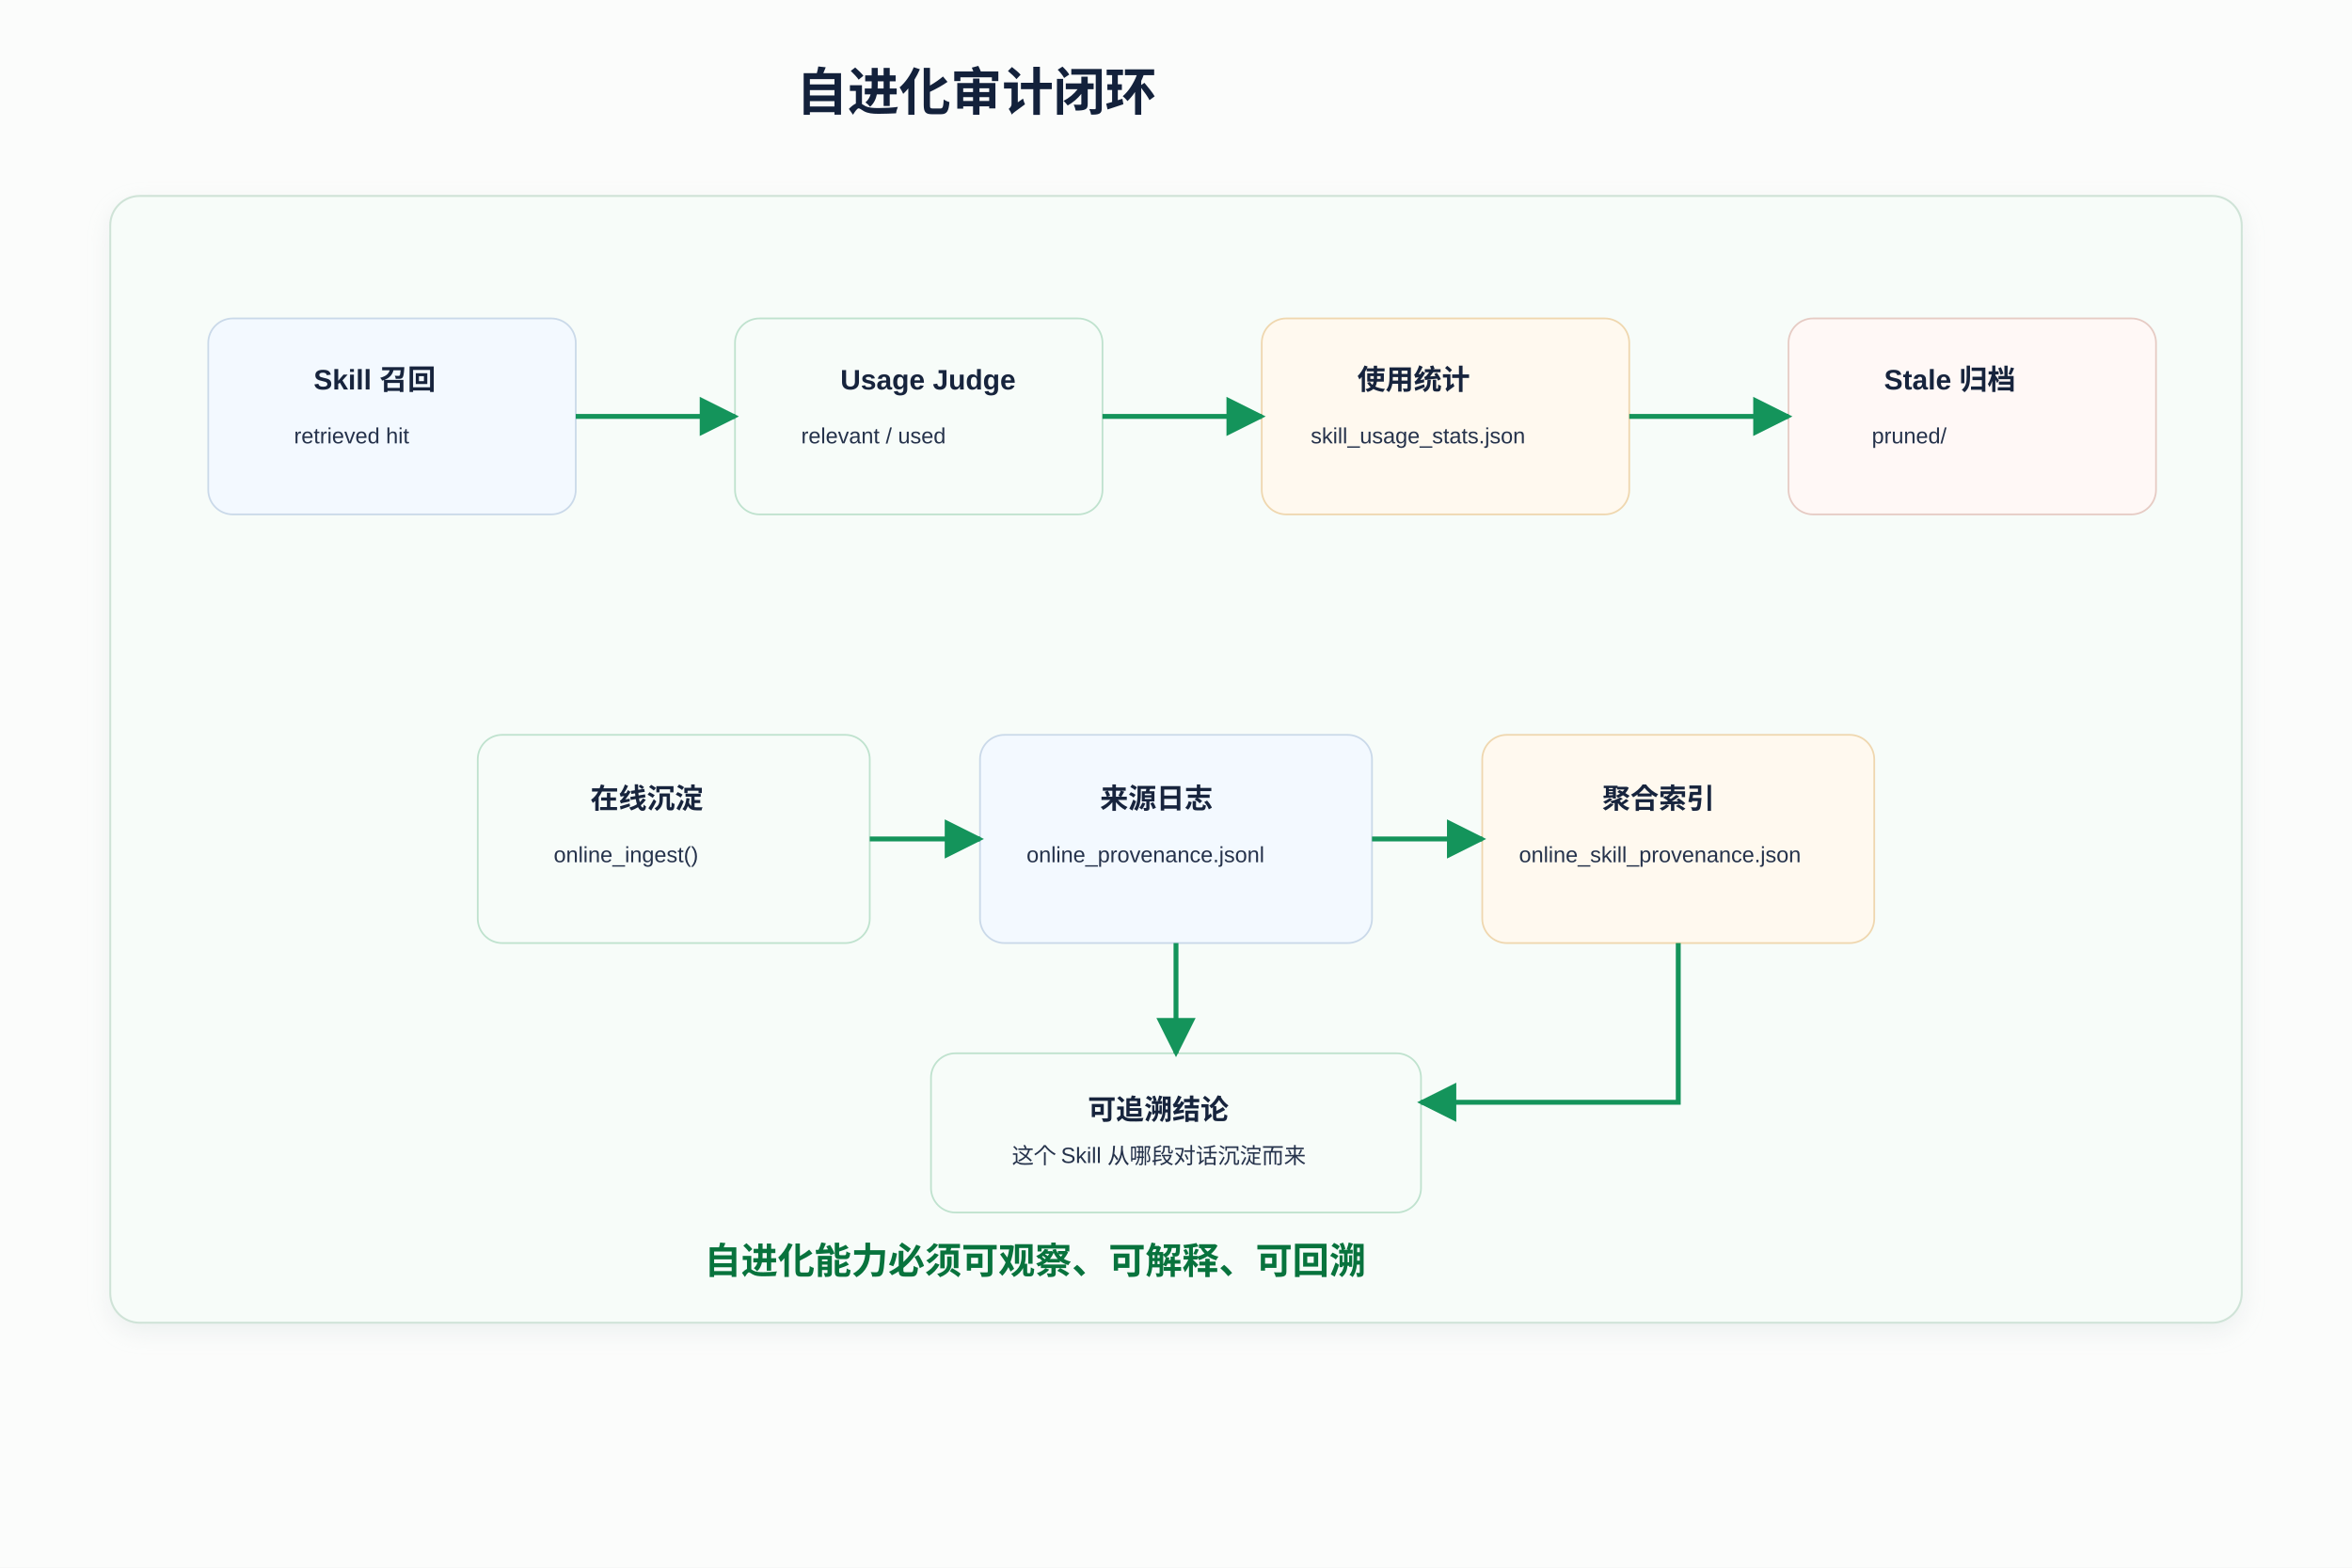
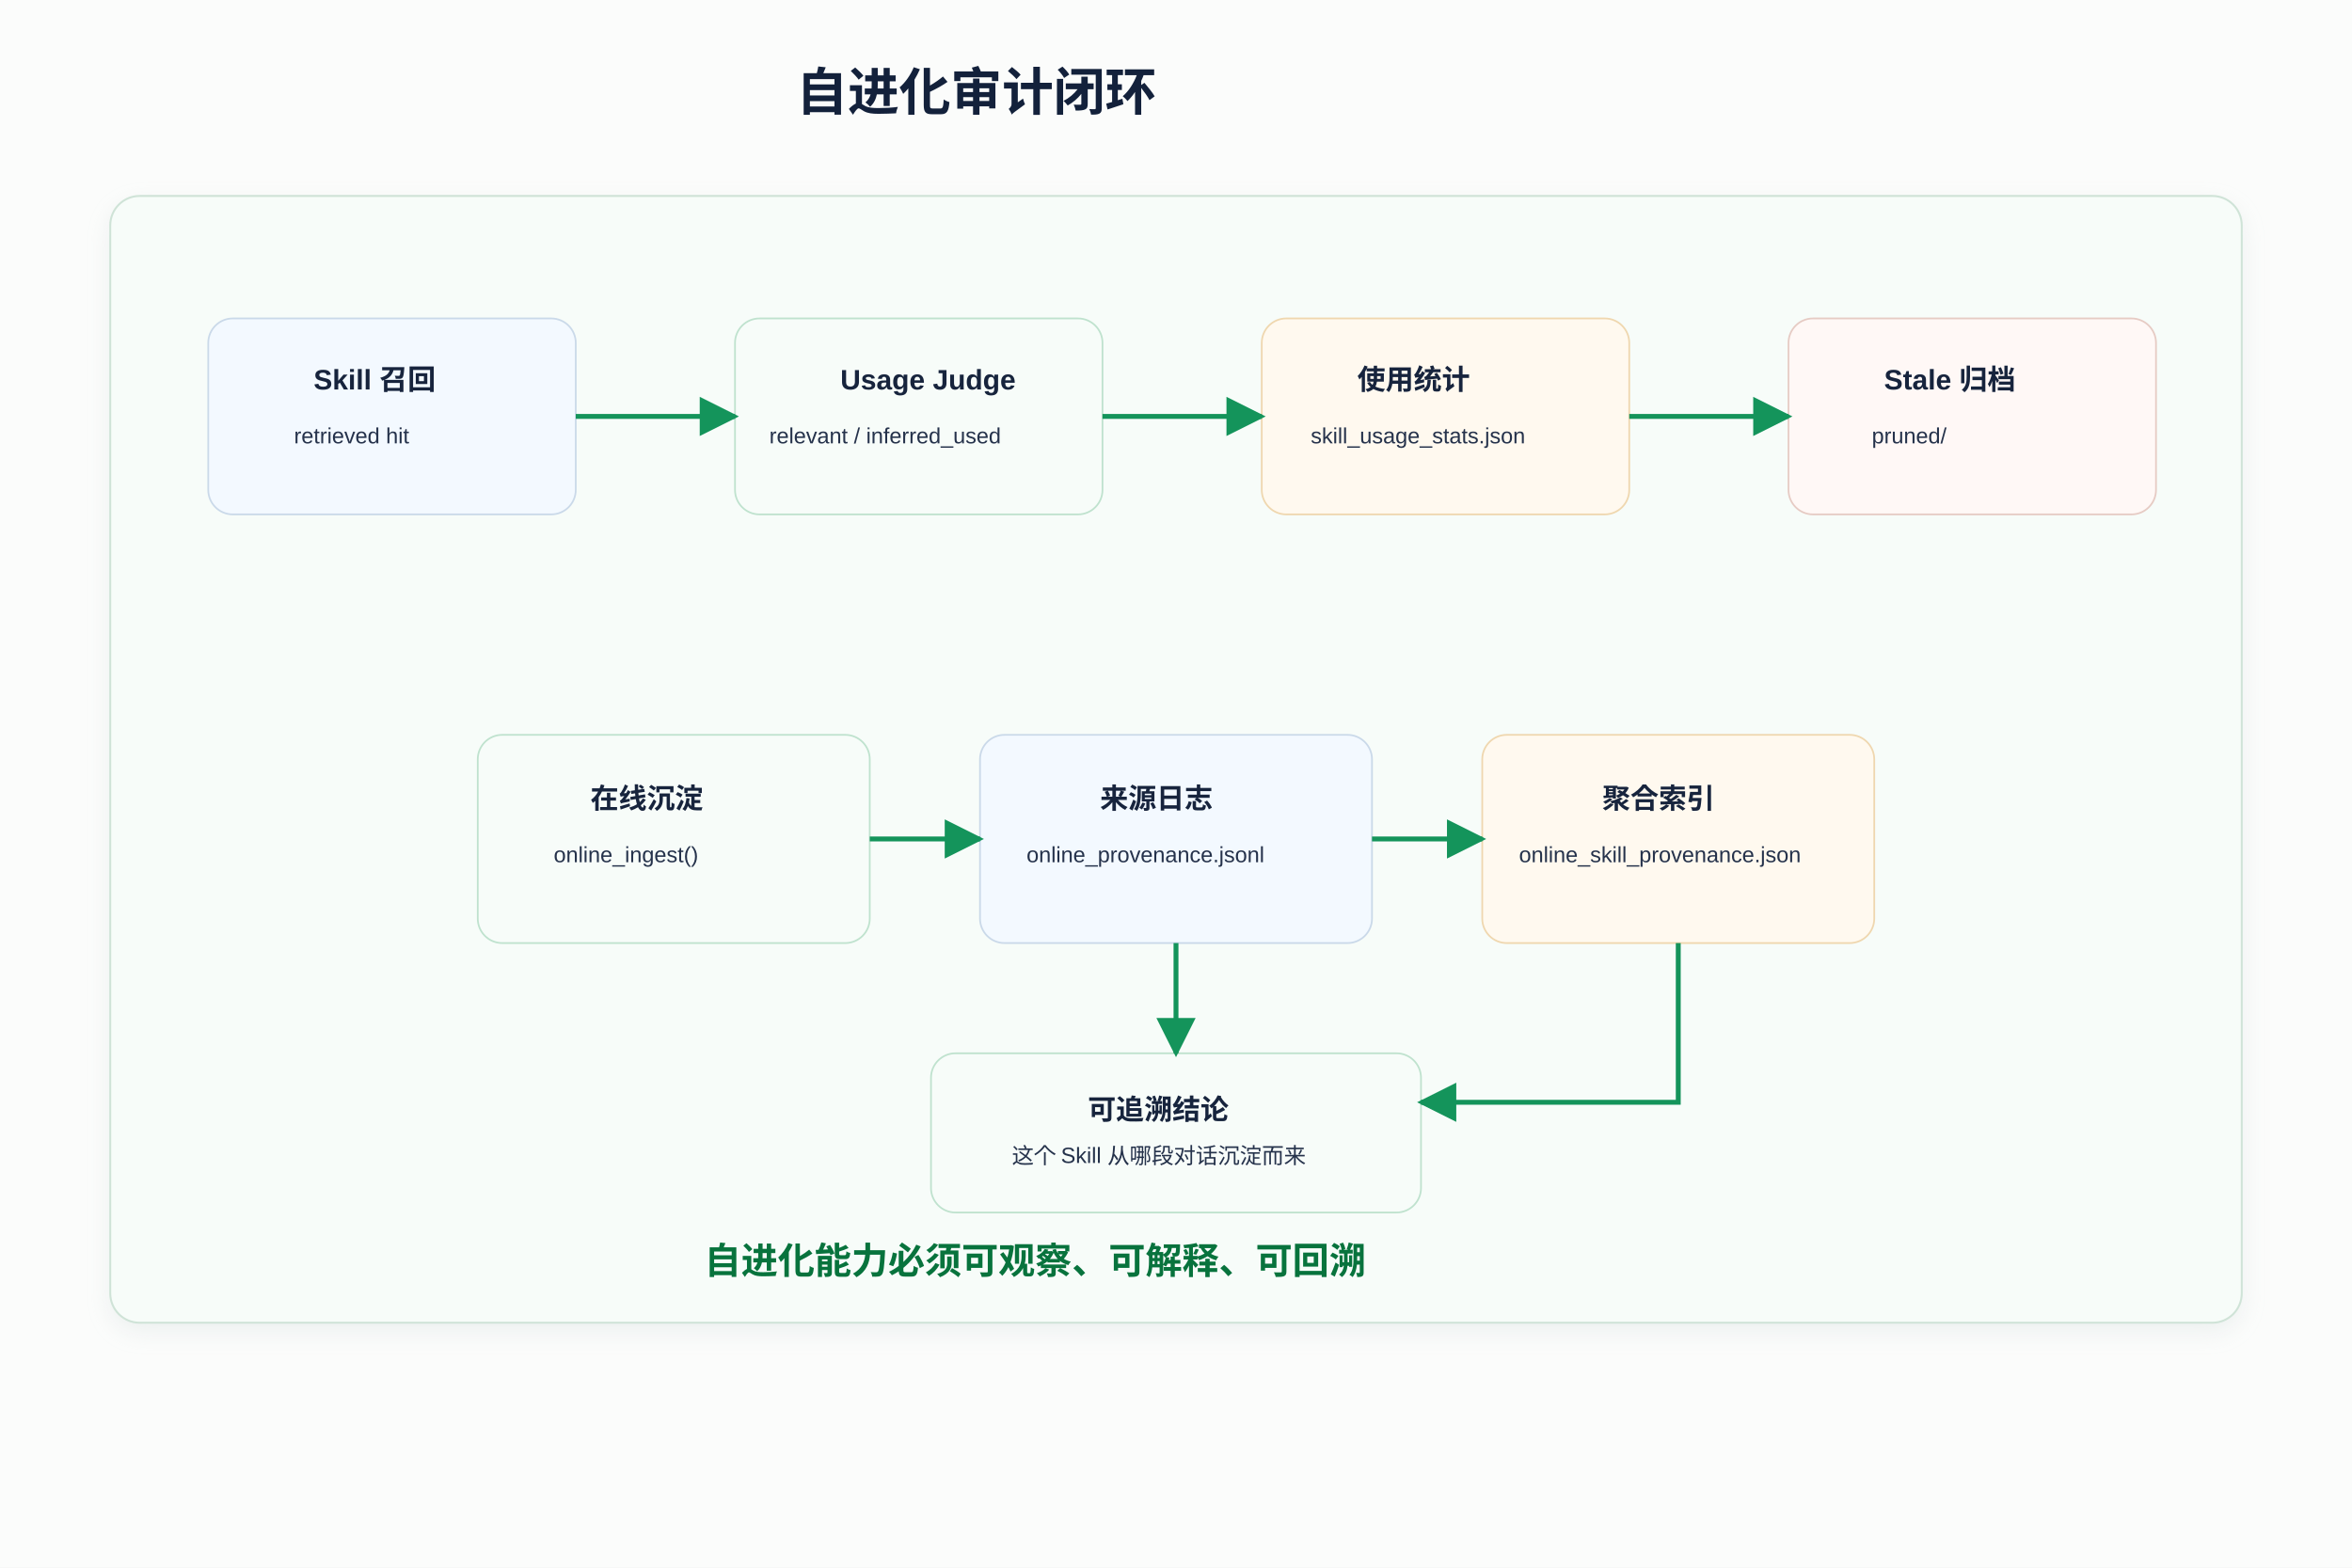
<svg xmlns="http://www.w3.org/2000/svg" width="1920" height="1280" viewBox="0 0 1920 1280">
  <defs>
    <style>.bg{fill:#fbfcfb}.panel{fill:#f7fcf9;stroke:#cfe3d7;stroke-width:1.6}.card{fill:#fff;stroke:#d7e1df;stroke-width:1.4}.greenCard{fill:#f7fcf9;stroke:#bfe2ce}.blueCard{fill:#f3f9ff;stroke:#cad9e9}.orangeCard{fill:#fff9ef;stroke:#efd7af}.redCard{fill:#fff8f6;stroke:#e6cbc4}.title{font:800 42px "PingFang SC","Microsoft YaHei",Arial;fill:#13213b}.section{font:800 30px "PingFang SC","Microsoft YaHei",Arial;fill:#08733d}.label{font:800 23px "PingFang SC","Microsoft YaHei",Arial;fill:#17243d}.small{font:500 18px "PingFang SC","Microsoft YaHei",Arial;fill:#25324b}.line{stroke:#14945b;stroke-width:4;fill:none;marker-end:url(#arrow)}.shadow{filter:url(#shadow)}</style>
    <filter id="shadow">
      <feDropShadow dx="0" dy="7" stdDeviation="9" flood-color="#d8e1df" flood-opacity=".42" />
    </filter>
    <marker id="arrow" viewBox="0 0 10 10" refX="9" refY="5" markerWidth="8" markerHeight="8" orient="auto">
      <path d="M0 0L10 5L0 10z" fill="#14945b" />
    </marker>
  </defs>
  <rect class="bg" width="1920" height="1280" />
  <text class="title" x="650" y="90">自进化审计闭环</text>
  <rect class="panel shadow" x="90" y="160" width="1740" height="920" rx="24" />
  <g transform="translate(170,260)">
    <rect class="card blueCard" width="300" height="160" rx="20" />
    <text class="label" x="86" y="58">Skill 召回</text>
    <text class="small" x="70" y="102">retrieved hit</text>
  </g>
  <g transform="translate(600,260)">
    <rect class="card greenCard" width="300" height="160" rx="20" />
    <text class="label" x="86" y="58">Usage Judge</text>
-     <text class="small" x="54" y="102">relevant / used</text>
+     <text class="small" x="28" y="102">relevant / inferred_used</text>
  </g>
  <g transform="translate(1030,260)">
    <rect class="card orangeCard" width="300" height="160" rx="20" />
    <text class="label" x="78" y="58">使用统计</text>
    <text class="small" x="40" y="102">skill_usage_stats.json</text>
  </g>
  <g transform="translate(1460,260)">
    <rect class="card redCard" width="300" height="160" rx="20" />
    <text class="label" x="78" y="58">Stale 归档</text>
    <text class="small" x="68" y="102">pruned/</text>
  </g>
  <g transform="translate(390,600)">
    <rect class="card greenCard" width="320" height="170" rx="20" />
    <text class="label" x="92" y="60">在线沉淀</text>
    <text class="small" x="62" y="104">online_ingest()</text>
  </g>
  <g transform="translate(800,600)">
    <rect class="card blueCard" width="320" height="170" rx="20" />
    <text class="label" x="98" y="60">来源日志</text>
    <text class="small" x="38" y="104">online_provenance.jsonl</text>
  </g>
  <g transform="translate(1210,600)">
    <rect class="card orangeCard" width="320" height="170" rx="20" />
    <text class="label" x="98" y="60">聚合索引</text>
    <text class="small" x="30" y="104">online_skill_provenance.json</text>
  </g>
  <g transform="translate(760,860)">
    <rect class="card greenCard" width="400" height="130" rx="20" />
    <text class="label" x="128" y="54">可追溯结论</text>
    <text class="small" x="66" y="90">这个 Skill 从哪段对话沉淀而来</text>
  </g>
  <path class="line" d="M470 340H600" />
  <path class="line" d="M900 340H1030" />
  <path class="line" d="M1330 340H1460" />
  <path class="line" d="M710 685H800" />
  <path class="line" d="M1120 685H1210" />
  <path class="line" d="M1370 770V900H1160" />
  <path class="line" d="M960 770V860" />
  <text class="section" x="575" y="1040">自进化能力必须可观察、可解释、可回溯</text>
</svg>
